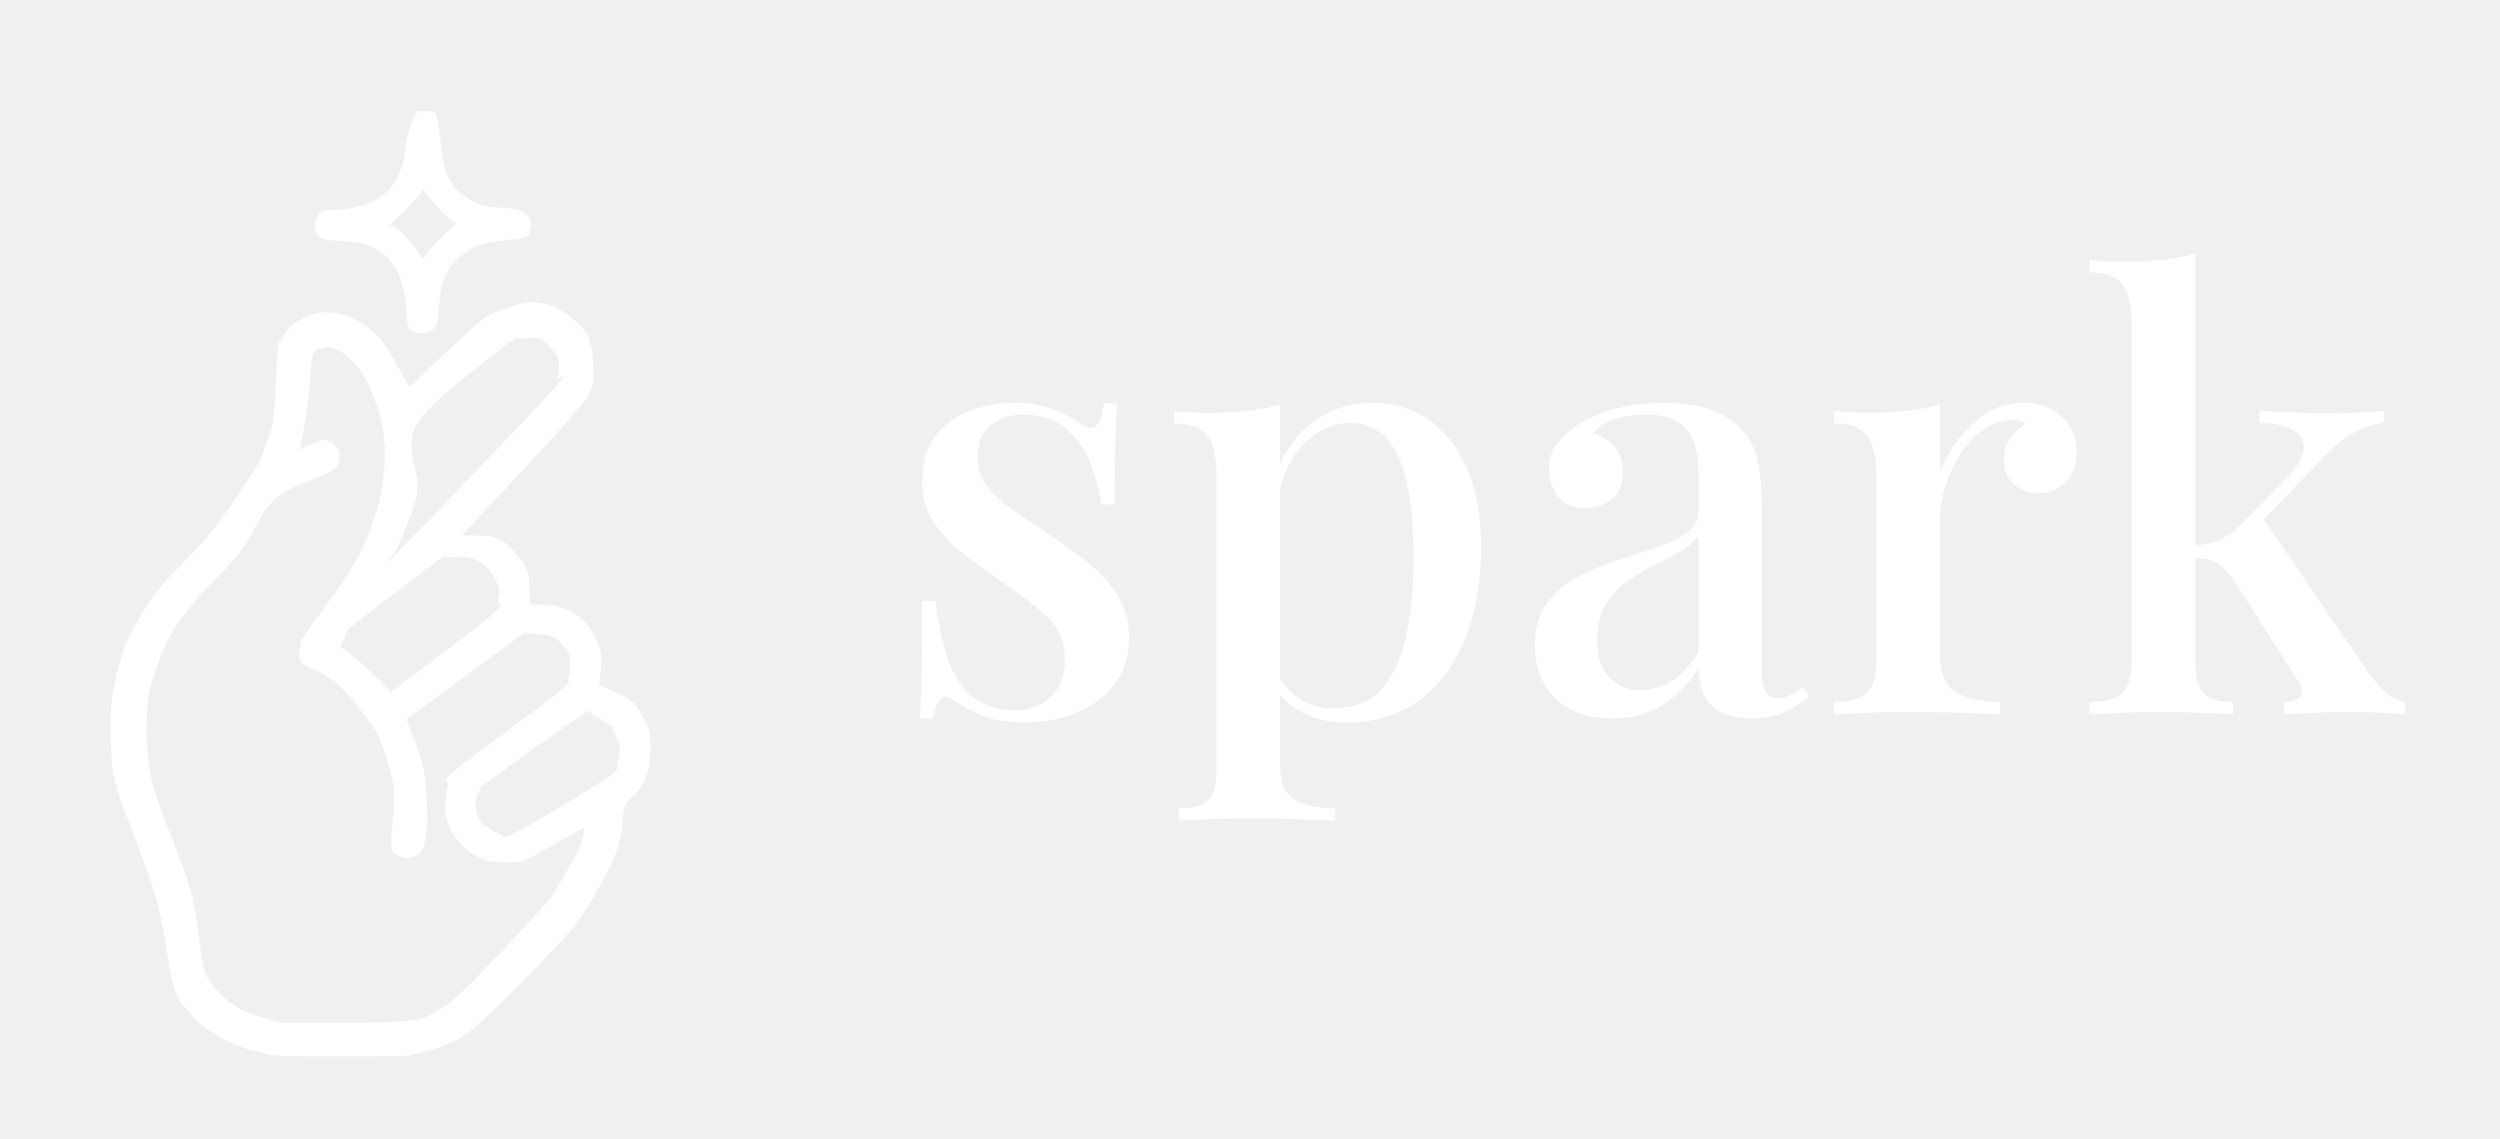
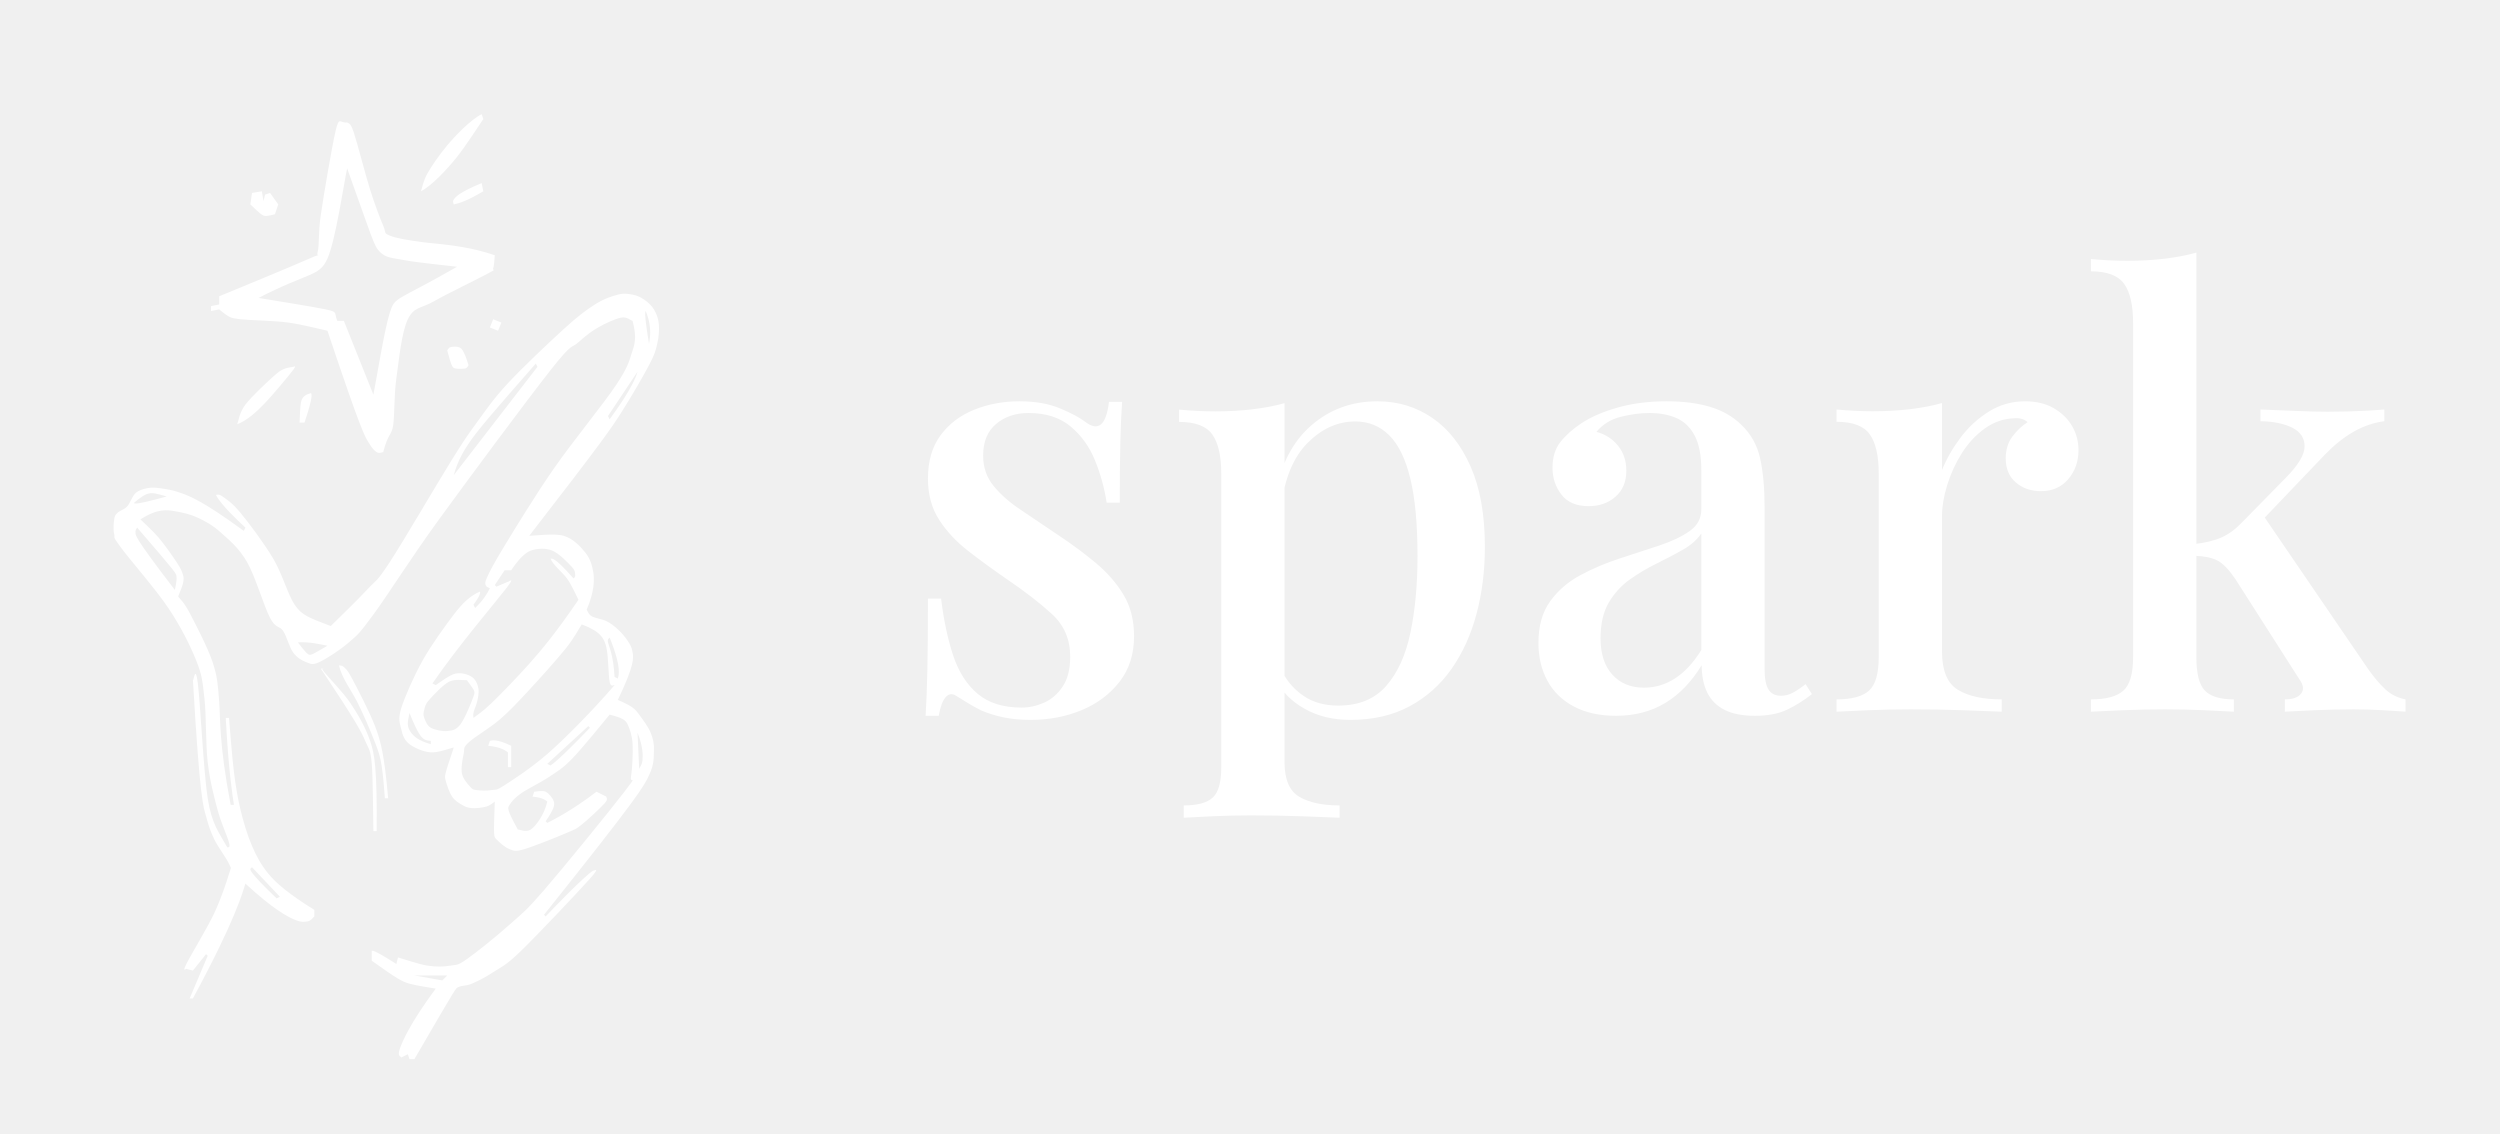
- <svg xmlns="http://www.w3.org/2000/svg" viewBox="0.0 0.0 2635.9 1200.0" role="img" aria-label="spark">
-   <g transform="translate(100.00 100.00) scale(1.46028)">
-     <path d="M227 211C209.3 179 208.3 178.3 205 175C201.7 171.7 197.8 167.8 193 165C188.2 162.2 181.7 159.2 176 158C170.3 156.8 164.5 156.7 159 158C153.5 159.3 147 163 143 166C139 169 136.8 173 135 176C133.2 179 133 174.5 132 184C131 193.5 130.5 221.3 129 233C127.5 244.7 125.3 247.7 123 254C120.7 260.3 121.7 260.5 115 271C108.3 281.5 94.5 302.7 83 317C71.5 331.3 55.5 345 46 357C36.5 369 30.7 380.2 26 389C21.3 397.8 20.3 401.5 18 410C15.7 418.5 13 429.2 12 440C11 450.8 11.2 464.3 12 475C12.8 485.7 11.7 486.7 17 504C22.3 521.3 37.3 555.7 44 579C50.7 602.3 53 630.2 57 644C61 657.8 64.5 657.3 68 662C71.5 666.7 73.2 668.3 78 672C82.8 675.7 90.3 680.8 97 684C103.7 687.2 110.8 689.3 118 691C125.2 692.7 123.5 693.5 140 694C156.5 694.5 201.5 694.3 217 694C232.5 693.7 227 693.3 233 692C239 690.7 245.7 689.5 253 686C260.3 682.5 263.7 682.8 277 671C290.3 659.2 320.2 628.7 333 615C345.8 601.3 347.3 599 354 589C360.7 579 368.7 564.2 373 555C377.3 545.8 378.3 541 380 534C381.7 527 380.7 518.7 383 513C385.3 507.3 391.2 504.5 394 500C396.8 495.5 398.8 492 400 486C401.2 480 401.2 469 401 464C400.8 459 400.2 459 399 456C397.8 453 396.3 449.3 394 446C391.7 442.7 390 439.3 385 436C380 432.7 367.5 427.7 364 426L364 426C366.2 411 366 406.3 365 402C364 397.7 361.8 392.5 360 389C358.2 385.5 356.2 383.3 354 381C351.8 378.7 350.5 377 347 375C343.5 373 338.5 370.2 333 369C327.5 367.8 317.2 368.2 314 368L314 368C313.5 347.5 313.7 345.5 311 341C308.3 336.5 302.2 328.7 298 325C293.8 321.3 291.5 320.2 286 319C280.5 317.8 268.5 318.2 265 318L265 318C360.3 216.8 354.5 220 357 215C359.5 210 359.8 209.8 360 204C360.2 198.2 359.7 186.3 358 180C356.3 173.7 354 170.3 350 166C346 161.7 338.2 156.5 334 154C329.8 151.5 328.8 151.7 325 151C321.2 150.3 317.3 148.8 311 150C304.7 151.2 293.7 154.7 287 158C280.3 161.3 281 161.2 271 170C261 178.8 234.3 204.2 227 211L227 211Z M373 456C379 468 379.2 471 379 474C378.8 477 378.5 479.8 377 483C375.5 486.2 382 484.8 370 493C358 501.2 318.2 525.3 305 532C291.8 538.7 295.2 534 291 533C286.8 532 282.5 528.3 280 526C277.5 523.7 276.8 521.7 276 519C275.2 516.3 274.7 512.8 275 510C275.3 507.2 276.3 504.5 278 502C279.7 499.5 273 503.8 285 495C297 486.2 337.5 456.8 350 449C362.5 441.2 356.2 446.8 360 448C363.8 449.2 370.8 454.7 373 456L373 456Z M214 431C191.8 408.5 180.5 400.7 177 398L177 398C185 384.2 178.2 389.5 189 381C199.8 372.5 237.2 343.8 248 336C258.8 328.2 250.5 334.3 254 334C257.5 333.7 264.3 333 269 334C273.7 335 278.3 336.7 282 340C285.7 343.3 289.5 349.8 291 354C292.5 358.2 291.8 361.3 291 365C290.2 368.7 298.8 365 286 376C273.2 387 226 421.8 214 431L214 431Z M225 451C320.5 380.7 308 389 312 389C316 389 325.3 389.2 330 391C334.7 392.8 337.8 397.3 340 400C342.2 402.7 342.7 403.5 343 407C343.3 410.5 343.5 416.8 342 421C340.5 425.2 347.5 421 334 432C320.5 443 274.2 476 261 487C247.8 498 256.3 493.2 255 498C253.7 502.8 252.8 511 253 516C253.2 521 254.7 524.5 256 528C257.3 531.5 258.7 534 261 537C263.3 540 266.2 543.3 270 546C273.8 548.7 278.5 551.7 284 553C289.5 554.3 298 554.3 303 554C308 553.7 305.7 555.2 314 551C322.3 546.8 346.5 532.7 353 529L353 529C353.3 534.7 352.3 538.3 349 545C345.7 551.7 338.7 564.7 334 572C329.3 579.3 331.8 577 321 589C310.2 601 281.5 631.8 269 644C256.5 656.2 253.8 657.8 246 662C238.2 666.2 239.2 667.7 222 669C204.8 670.3 158.8 670.2 143 670C127.2 669.8 133.7 669.8 127 668C120.3 666.2 109.8 663 103 659C96.2 655 90.2 649.3 86 644C81.8 638.7 80.8 638.7 78 627C75.2 615.3 74.5 593.8 69 574C63.5 554.2 50.2 524.5 45 508C39.8 491.5 39.2 486.2 38 475C36.8 463.8 37.5 449.3 38 441C38.5 432.7 39.3 431.2 41 425C42.7 418.8 45.5 410.2 48 404C50.5 397.8 52 394.3 56 388C60 381.7 63.8 375.7 72 366C80.2 356.3 95.3 342.3 105 330C114.7 317.7 119.2 301.7 130 292C140.8 282.3 162.3 276.5 170 272C177.7 267.5 175 267.5 176 265C177 262.5 177.2 259.5 176 257C174.8 254.5 171.3 251.2 169 250C166.7 248.8 165.5 249 162 250C158.5 251 150.3 255 148 256L148 256C156.5 215.8 155.5 196.3 157 189C158.5 181.7 161.7 184 164 183C166.3 182 168.3 182.3 171 183C173.7 183.7 176 183.5 180 187C184 190.5 190.7 196.5 195 204C199.3 211.5 203.7 224.2 206 232C208.3 239.8 208.5 244.7 209 251C209.5 257.3 209.7 262.7 209 270C208.3 277.3 207.2 286.5 205 295C202.8 303.5 199.8 312.3 196 321C192.2 329.7 189.2 335.8 182 347C174.8 358.2 158.7 379.3 153 388C147.3 396.7 148.8 395.8 148 399C147.2 402.2 147.3 404.8 148 407C148.7 409.2 149 410 152 412C155 414 161.3 416 166 419C170.7 422 174.3 424 180 430C185.7 436 195.3 448.2 200 455C204.7 461.8 205.3 463 208 471C210.7 479 215 491.3 216 503C217 514.7 213.5 533.3 214 541C214.5 548.7 216.8 547.3 219 549C221.2 550.7 224.3 551.3 227 551C229.7 550.7 233.2 548.8 235 547C236.8 545.2 237.2 544.5 238 540C238.8 535.5 240.2 529.2 240 520C239.8 510.8 239.5 496.5 237 485C234.5 473.5 227 456.7 225 451L225 451Z M326 179C333.5 187.3 334.7 189.8 335 193C335.3 196.2 335.2 200.2 334 204C332.8 207.8 347.2 195 328 216C308.8 237 237.3 311.3 219 330C200.7 348.7 216.3 332.8 218 328C219.7 323.2 226.5 308.7 229 301C231.5 293.3 232.3 292.7 233 282C233.7 271.3 222.7 253.7 233 237C243.3 220.3 282.5 192.2 295 182C307.5 171.8 303.8 177 308 176C312.2 175 317 175.5 320 176C323 176.5 325 178.5 326 179L326 179Z M233 12C224.3 24.8 224.8 39.3 223 47C221.2 54.7 217.7 60.7 215 65C212.3 69.3 209.8 70.8 207 73C204.2 75.2 201.8 76.5 198 78C194.2 79.5 189.5 81 184 82C178.5 83 169 82.8 165 84C161 85.2 161 87 160 89C159 91 158.2 93.5 159 96C159.8 98.5 159.5 102.2 165 104C170.5 105.8 185 105.3 192 107C199 108.7 203.2 111.5 207 114C210.8 116.5 212.8 119.2 215 122C217.2 124.8 218.5 127 220 131C221.5 135 223 140.2 224 146C225 151.8 224.8 161.8 226 166C227.2 170.2 229 170 231 171C233 172 236 172.2 238 172C240 171.8 241.5 171.2 243 170C244.5 168.8 245.8 170 247 165C248.2 160 248.8 146 250 140C251.2 134 252.2 132.5 254 129C255.8 125.5 256.8 122.5 261 119C265.2 115.5 270.8 110.7 279 108C287.2 105.3 304.2 104.7 310 103C315.8 101.3 313.3 100.2 314 98C314.7 95.8 315.3 92.5 314 90C312.7 87.5 311.5 84.7 306 83C300.5 81.3 287.8 81.8 281 80C274.2 78.2 268.8 74.7 265 72C261.2 69.3 260.2 67.7 258 64C255.8 60.3 253.8 58 252 50C250.2 42 248.7 22.3 247 16C245.3 9.7 244.3 12.7 242 12C239.7 11.3 234.5 12 233 12L233 12Z M237 68C250 86.2 258.5 91.2 261 93L261 93C241 110.3 238.3 116.8 237 119L237 119C228.2 105.5 223 100.5 220 98C217 95.5 214.2 94.7 213 94L213 94C235 73.7 236 69.7 237 68L237 68Z" fill="#FFFFFF" fill-rule="evenodd" />
+ <svg xmlns="http://www.w3.org/2000/svg" viewBox="0.0 0.0 2645.6 1200.0" role="img" aria-label="spark">
+   <g transform="translate(100.00 100.00) scale(1.73611)">
+     <path d="M241 394L240 397C248 397.7 251 400.3 252 401L252 401L252 410L254 410L254 397C244.8 392.5 242 393.8 241 394L241 394Z M138 350C159.5 382.3 162.7 388.5 165 394C167.3 399.5 168.2 398.8 169 408C169.8 417.2 169.8 442.2 170 449L170 449L172 449C172.3 410.8 170.8 402.2 168 394C165.2 385.8 160.7 378 156 371C151.3 364 142.7 355.5 140 352C137.3 348.5 140 350.3 140 350L140 350L138 350Z M149 348C150.8 355.7 156.3 362.8 160 370C163.7 377.2 168.5 388.5 171 395C173.5 401.5 174 403.3 175 409C176 414.7 176.7 425.7 177 429L177 429L179 429C176.7 402.7 174.5 394 171 385C167.5 376 160.2 362 157 356C153.8 350 153.3 350.3 152 349C150.7 347.7 149.5 348.2 149 348L149 348Z M132 182C129 182.8 126.8 184 126 187C125.2 190 125.2 197.8 125 200L125 200L128 200C133.7 183 132.2 182.7 132 182L132 182Z M121 166C116.2 166.8 114.3 167.2 110 171C105.7 174.8 95.8 184 92 189C88.2 194 87.8 199 87 201L87 201C92.8 198.8 98.8 193.5 104 188C109.2 182.5 118.2 171.7 121 168C123.8 164.3 121 166.3 121 166L121 166Z M215 156C217.8 166.8 218.5 166.7 220 167C221.5 167.3 224.7 167.3 226 167C227.3 166.7 227.7 165.3 228 165L228 165C225 155.2 223.5 154.5 222 154C220.5 153.5 218.2 153.7 217 154C215.8 154.3 215.3 155.7 215 156L215 156Z M243 137L241 142L246 144L248 139L243 137Z M144 324C130.3 318.8 126.2 317.3 122 311C117.8 304.7 114.5 292.3 109 283C103.5 273.7 94.2 261.3 89 255C83.8 248.7 80.5 246.8 78 245C75.5 243.2 74.7 244.2 74 244L74 244C77 250.3 89 261.2 92 264L92 264L91 266C66.7 248.2 58.5 245 53 243C47.5 241 43.5 240.5 40 240C36.5 239.5 34.5 239.5 32 240C29.5 240.5 27 241.2 25 243C23 244.8 21.8 249 20 251C18.2 253 15.3 253.7 14 255C12.7 256.3 12.3 256.8 12 259C11.7 261.2 11.3 265.2 12 268C12.7 270.8 10.5 268.5 16 276C21.5 283.5 37.3 301.5 45 313C52.7 324.5 58.3 335.8 62 345C65.7 354.2 65.8 357.7 67 368C68.2 378.3 67.7 395.7 69 407C70.3 418.3 72.8 427.8 75 436C77.2 444.2 81 452.2 82 456C83 459.8 81.2 458.5 81 459L81 459C76 450 71.5 445 69 429C66.5 413 64.5 371 63 359C61.5 347 60.5 357.3 60 357L60 357C64.3 430.8 66.3 433.8 68 440C69.7 446.2 70.7 449.2 73 454C75.3 458.8 80.5 465.5 82 469C83.5 472.5 83.5 470 82 475C80.5 480 77.3 489.8 73 499C68.7 508.2 58.8 524.3 56 530C53.2 535.7 56 532.5 56 533L56 533L60 534L68 524L69 525L58 551L60 551C86.3 502.3 90.2 486.5 92 481L92 481C109 496.7 117.7 501.2 122 503C126.3 504.8 128 504.3 130 504C132 503.7 133.3 501.5 134 501L134 501L134 497C118.3 487.3 110.5 480.5 106 475C101.5 469.5 98.8 464.5 96 458C93.2 451.5 90.8 443.5 89 436C87.2 428.5 86.2 422.3 85 413C83.8 403.7 82.5 385.5 82 380L82 380L80 380C81.8 413.8 84.3 428.3 85 433L85 433L83 433C75.8 395.5 76.8 380 76 370C75.2 360 75 355 72 346C69 337 61.5 322.7 58 316C54.5 309.3 52.2 307.7 51 306L51 306C54.5 297.8 54.7 295.5 54 293C53.3 290.5 52.5 288.8 50 285C47.5 281.2 42.7 274.3 39 270C35.3 265.7 29.8 260.8 28 259L28 259C38.5 252.2 44.3 253.2 49 254C53.7 254.8 58.3 255.8 63 258C67.7 260.2 72 262.5 77 267C82 271.5 88 276.3 93 285C98 293.7 103.3 312 107 319C110.7 326 112.7 323.5 115 327C117.3 330.5 118.7 336.8 121 340C123.3 343.2 126.3 345 129 346C131.7 347 132.7 348 137 346C141.3 344 149.5 338.8 155 334C160.5 329.2 160.8 329.5 170 317C179.2 304.5 192 283.8 210 259C228 234.2 263.8 186 278 168C292.2 150 290.2 155.3 295 151C299.8 146.7 302.7 144.5 307 142C311.3 139.5 317.5 136.7 321 136C324.5 135.3 326.8 137.7 328 138L328 138C330 146 330 150.3 328 156C326 161.7 326 165 318 177C310 189 291.3 211.7 280 228C268.7 244.3 256.8 263.8 250 275C243.2 286.2 240.8 290.8 239 295C237.2 299.2 239 299.2 239 300L239 300L241 301C237.5 308 233.2 311.8 232 313L232 313L231 311C235.7 304.7 235 303.5 235 303L235 303C229.3 305.3 224.3 310 219 317C213.7 324 205.3 335.5 200 345C194.7 354.5 189.2 367 187 374C184.8 381 186.2 383.3 187 387C187.8 390.7 189 393.7 192 396C195 398.3 200.5 400.7 205 401C209.5 401.3 216.7 398.5 219 398L219 398C213.2 415.3 213.3 415.3 214 418C214.7 420.7 216.3 425.5 218 428C219.7 430.5 222 431.8 224 433C226 434.2 227.5 434.8 230 435C232.5 435.2 236.7 434.7 239 434C241.3 433.3 243.2 431.5 244 431L244 431C243.2 452.8 243.3 452.2 245 454C246.7 455.8 250.2 459 253 460C255.8 461 256.2 461.7 262 460C267.8 458.3 282.2 452.5 288 450C293.8 447.5 293.2 448 297 445C300.8 442 308.5 434.8 311 432C313.5 429.2 311.8 428.7 312 428L312 428L306 425C290 437.2 279.2 442.3 276 444L276 444L275 443C279.8 436 280.7 433.2 280 431C279.3 428.8 277 426 275 425C273 424 269.2 425 268 425L268 425L267 428C273.5 428.5 275.3 430.5 276 431L276 431C274.3 438.8 269 446 266 448C263 450 259.3 448 258 448L258 448C251.2 435.5 251.7 435 253 433C254.3 431 256 428.8 260 426C264 423.2 271.8 419.5 277 416C282.2 412.5 284.8 411.3 291 405C297.2 398.7 310.2 382.5 314 378L314 378C321.8 380 323.7 381.2 325 384C326.3 386.8 327.7 390.7 328 396C328.3 401.3 327.8 411.2 327 416C326.2 420.8 331.8 413.5 323 425C314.2 436.5 285.7 471.5 274 485C262.3 498.5 260.8 499 253 506C245.2 513 233 522.8 227 527C221 531.2 221 530.3 217 531C213 531.7 208.3 531.8 203 531C197.7 530.2 188 526.8 185 526L185 526L184 530C169.5 520.7 169.5 522 169 522L169 522L169 528C184.8 539.3 187.5 540.7 192 542C196.5 543.3 205.3 544.5 208 545L208 545C192.3 566.2 187.5 577.5 186 582C184.5 586.5 186.8 586.2 187 587L187 587L191 585L192 588L195 588C222.5 540.7 220 545 222 544C224 543 226.5 543.5 230 542C233.5 540.5 238 538.3 243 535C248 531.7 250.2 531.5 260 522C269.8 512.5 294.7 486.2 302 478C309.3 469.8 303.7 473.8 304 473L304 473C297.2 477.7 279.5 496.3 275 501L275 501L274 500C331.7 427.8 334.7 422 338 415C341.3 408 340.8 404.3 341 400C341.2 395.7 340.5 392.7 339 389C337.5 385.3 334 380.7 332 378C330 375.3 329.2 374.5 327 373C324.8 371.5 320.3 369.7 319 369L319 369C329.5 347.2 328.5 343.2 328 340C327.5 336.8 326.5 335.3 325 333C323.5 330.7 321.2 328 319 326C316.8 324 314.7 322.3 312 321C309.3 319.7 305 319.2 303 318C301 316.8 300.5 314.7 300 314L300 314C304.7 303.2 304.8 295.7 304 291C303.2 286.3 302 282.7 299 279C296 275.3 291.7 270.7 286 269C280.3 267.3 268.5 269 265 269L265 269C310.3 210.5 314.8 203.7 321 194C327.2 184.3 334.3 172 338 165C341.7 158 342 156.2 343 152C344 147.8 344.3 143.5 344 140C343.7 136.5 342.5 133.5 341 131C339.5 128.5 337.2 126.5 335 125C332.8 123.5 330.7 122.5 328 122C325.3 121.5 322.8 121 319 122C315.2 123 310.5 124.5 305 128C299.5 131.5 294.8 135 286 143C277.2 151 260.8 166.5 252 176C243.2 185.5 238.8 192 233 200C227.2 208 225.8 209.8 217 224C208.2 238.2 188.5 272 180 285C171.5 298 172 295.5 166 302C160 308.5 147.7 320.3 144 324L144 324Z M195 537L215 537L212 540L195 537Z M95 472L96 471L113 489L111 490C93.3 473 95.2 472.7 95 472L95 472Z M331 389C334.5 397.8 334.3 403.3 334 406C333.7 408.7 332.3 410.2 332 411L332 411L331 389Z M302 386C283 405.8 279.5 407.8 278 409L278 409L276 408L301 385L302 386Z M192 377C197.5 390.7 199.5 392 201 393C202.5 394 204.3 393.8 205 394L205 394L205 396C197 393.8 194.3 390.8 193 389C191.7 387.2 191.2 386 191 384C190.8 382 191.8 378.2 192 377L192 377Z M227 357C231.7 363.7 232.3 363.3 231 367C229.7 370.7 225.7 380.5 223 384C220.3 387.5 218 387.7 215 388C212 388.3 207.3 387.3 205 386C202.7 384.7 201.7 381.8 201 380C200.3 378.2 200.5 376.8 201 375C201.5 373.2 201.5 371.8 204 369C206.5 366.2 212.2 360 216 358C219.8 356 225.2 357.2 227 357L227 357Z M124 334C130 333.3 139.5 335.5 142 336L142 336C132 341.8 131.7 342.2 130 341C128.3 339.8 125 335.2 124 334L124 334Z M314 331C321.8 350.2 319.3 354.3 319 356L319 356L317 355C316.3 341.5 313.5 336.3 313 334C312.5 331.7 313.8 331.5 314 331L314 331Z M317 360C304.2 375 286.2 393.2 276 402C265.8 410.8 255.7 417.3 250 421C244.3 424.7 244.8 423.5 242 424C239.2 424.5 235.2 424.3 233 424C230.8 423.7 230.5 423.7 229 422C227.5 420.3 224.7 417.3 224 414C223.3 410.7 224.3 405.2 225 402C225.7 398.8 224.3 398.5 228 395C231.7 391.5 241 386.2 247 381C253 375.8 257.3 371.2 264 364C270.7 356.8 281.5 344.8 287 338C292.5 331.2 295.3 325.5 297 323L297 323C308.5 327.3 310.7 331.5 312 337C313.3 342.5 313.2 354.2 314 358C314.8 361.8 316.5 359.7 317 360L317 360Z M292 295C279.7 281 278.7 283 278 283L278 283C279.7 287 285.2 291.2 288 295C290.8 298.8 293.8 305.8 295 308L295 308C281 328.5 272.3 338.8 265 347C257.7 355.2 247.7 365.5 242 371C236.3 376.5 232.8 378.5 231 380L231 380C230.3 376.5 232.3 373.7 233 371C233.7 368.3 234.5 364.7 234 362C233.5 359.3 232.3 356.5 230 355C227.7 353.5 223.7 352.2 220 353C216.3 353.8 210 358.8 208 360L208 360L206 359C221.5 336.3 244.7 309.2 251 301C257.3 292.8 251.8 297.7 252 297L252 297L245 300L244 299L250 290L254 290C258 284 262.2 279.3 266 278C269.8 276.7 274.8 276.3 279 278C283.2 279.7 288.7 285.5 291 288C293.3 290.5 292.8 291.8 293 293C293.2 294.2 292.2 294.7 292 295L292 295Z M26 264C51 293 49.7 291.7 50 294C50.3 296.3 49.2 300.7 49 302L49 302C23 268.2 25.2 268.7 25 267C24.8 265.3 25.8 264.5 26 264L26 264Z M44 245C23.7 250.7 24.5 249.2 24 249L24 249C29.8 244 32.3 243 35 243C37.7 243 42.5 244.7 44 245L44 245Z M331 169C328.2 178.8 316.8 194 314 198L314 198L313 196L331 169Z M269 164L270 166L219 232C221.3 223.7 224.7 216.7 233 206C241.3 195.3 263 171 269 164L269 164Z M336 132C340.3 142.3 338.3 149.8 338 152L338 152C334.7 131.7 335.8 132.5 336 132L336 132Z M96 60L95 67C101.5 73.2 102.3 73.8 104 74C105.7 74.2 109 73.2 110 73L110 73L112 67L107 60L104 61L103 65L102 59L96 60Z M236 54C222.2 59.7 220 62.5 219 64C218 65.5 219 66.5 219 67L219 67C226 65.7 234.7 60.3 237 59L237 59L236 54Z M76 123L76 128L71 129L71 132L76 131C82.2 136 82.7 136.3 89 137C95.3 137.7 109.2 137.8 118 139C126.8 140.2 138 143.2 142 144L142 144C163.2 207.3 164.8 208.3 167 212C169.2 215.7 170.5 217 172 218C173.5 219 175.3 218 176 218L176 218C179 206.3 181 208 182 202C183 196 182.5 183.8 184 173C185.5 162.2 187.2 144.8 191 137C194.8 129.2 198.8 130.7 207 126C215.2 121.3 234 112.3 240 109C246 105.7 242.3 107.8 243 106C243.7 104.2 243.8 99.3 244 98L244 98C225.7 91.7 208.8 91.2 200 90C191.2 88.8 184 87.7 180 86C176 84.3 178 84.7 176 80C174 75.3 171 67.5 168 58C165 48.5 160.3 29.8 158 23C155.7 16.2 154.7 18 154 17L154 17C149.8 17.8 149.2 12.7 147 22C144.8 31.3 139.8 60.7 138 73C136.2 85.3 137.2 91.5 136 96C134.8 100.5 141 95.5 131 100C121 104.5 85.2 119.2 76 123L76 123Z M154 45C169.3 87.5 170.2 92.3 174 96C177.8 99.7 181.2 99.5 189 101C196.8 102.5 215.7 104.3 221 105L221 105C183.2 126.7 183.3 122.8 180 133C176.7 143.2 171.7 174.7 170 183L170 183L152 138L148 138C145.8 132.8 148.8 132.7 141 131C133.2 129.3 106.8 125.2 100 124L100 124C131 108 137 111.2 142 100C147 88.8 152 54.2 154 45L154 45Z M236 12C229.5 15.2 220 25 215 31C210 37 205.7 43.3 203 48C200.3 52.7 199.7 57.2 199 59L199 59C205.7 55.5 215.2 45.3 221 38C226.8 30.7 234.3 18.8 237 15L237 15L236 12Z" fill="#FFFFFF" fill-rule="evenodd" />
  </g>
-   <g transform="translate(937.19 753.14) scale(0.62)">
+   <g transform="translate(946.90 753.14) scale(0.62)">
    <path d="M212.6 -529.8Q253.4 -529.8 282.5 -517.5Q311.6 -505.2 325 -494.8Q358.401 -469 365.601 -528.8H388Q386 -500.6 385 -461.5Q384 -422.4 384 -356.8H361.601Q356.001 -393.8 341.701 -429Q327.401 -464.2 299.901 -487Q272.401 -509.8 228.201 -509.8Q195.201 -509.8 173.001 -491.2Q150.801 -472.6 150.801 -437Q150.801 -407 168.801 -385.1Q186.801 -363.2 215.601 -344.1Q244.401 -325 277.201 -302.6Q313.801 -278.4 343.401 -253.6Q373.001 -228.8 390.701 -199.1Q408.401 -169.4 408.401 -128.8Q408.401 -83 383.7 -51.2Q359 -19.4 319.1 -2.7Q279.2 14.0 231.2 14.0Q206.6 14.0 185.8 9.7Q165 5.4 147.4 -2.2Q136.2 -7.8 125.5 -14.3Q114.8 -20.8 104.6 -27.2Q94.6 -33.6 86.8 -24.7Q79 -15.8 75 7.0H52.6Q54.6 -25.0 55.6 -71.0Q56.6 -117.0 56.6 -193.0H79Q85.8 -137.6 99.7 -95.8Q113.6 -54 141.5 -30.5Q169.4 -7 216.6 -7Q235.8 -7 254.8 -15.4Q273.799 -23.8 286.599 -43Q299.399 -62.2 299.399 -94Q299.399 -138 268.499 -166.4Q237.599 -194.8 190.4 -226.8Q155.6 -250.8 125.1 -274.5Q94.6 -298.2 75.6 -327.7Q56.6 -357.2 56.6 -397.8Q56.6 -442.8 78.3 -472Q100 -501.2 135.8 -515.5Q171.6 -529.8 212.6 -529.8Z M665.201 -526.6V86Q665.201 130.2 690.201 145.1Q715.201 160.0 759.201 160.0V181.0Q736.001 180.0 694.8 178.5Q653.6 177.0 607.2 177.0Q574.4 177.0 542.2 178.5Q510 180.0 493.2 181.0V160.0Q528.2 160.0 542.7 146.6Q557.2 133.2 557.2 96V-406.6Q557.2 -451.6 542 -473.1Q526.8 -494.6 485.2 -494.6V-515.6Q517.2 -512.6 547.2 -512.6Q580.4 -512.6 610.3 -516.1Q640.201 -519.6 665.201 -526.6ZM823.601 -529.8Q876.001 -529.8 917.401 -501.5Q958.801 -473.2 983.001 -418.1Q1007.201 -363 1007.201 -281.2Q1007.201 -221 993.1 -167.6Q979 -114.2 950.5 -73.4Q922 -32.6 878.8 -9.3Q835.6 14.0 777.401 14.0Q733.001 14.0 699.301 -5.1Q665.601 -24.2 652.001 -53.2L662.001 -67Q674.801 -42.4 698.6 -26.4Q722.4 -10.4 757 -10.4Q809.2 -10.4 838.6 -43.8Q868 -77.2 880.099 -134.8Q892.199 -192.4 892.199 -265.4Q892.199 -347.2 880 -397.6Q867.8 -448 844 -471.7Q820.2 -495.4 786 -495.4Q741.2 -495.4 704.801 -459Q668.401 -422.6 659.601 -350.601L650.001 -371.601Q663.401 -447.201 710.801 -488.5Q758.201 -529.8 823.601 -529.8Z M1231 7.0Q1188.8 7.0 1158.8 -9Q1128.8 -25 1113.7 -53.2Q1098.6 -81.4 1098.6 -117.4Q1098.6 -161.0 1118.8 -188.7Q1139 -216.4 1170.7 -233.3Q1202.4 -250.2 1237.6 -261.6Q1272.8 -273 1304.5 -283.5Q1336.2 -294 1356.4 -308.1Q1376.6 -322.2 1376.6 -345.2V-412.6Q1376.6 -449.4 1365.5 -470.8Q1354.4 -492.2 1334.6 -501Q1314.8 -509.8 1288 -509.8Q1264.8 -509.8 1239.1 -503.3Q1213.4 -496.8 1197.6 -477.6Q1219.801 -471.8 1234.201 -454.3Q1248.601 -436.8 1248.601 -411.2Q1248.601 -383.2 1230.201 -367Q1211.8 -350.8 1184.2 -350.8Q1153 -350.8 1137.8 -370.6Q1122.6 -390.4 1122.6 -416.2Q1122.6 -443.2 1136.1 -460.3Q1149.6 -477.4 1171.8 -492.2Q1196.2 -508.4 1233.8 -519.1Q1271.4 -529.8 1317.4 -529.8Q1360 -529.8 1391.601 -520.3Q1423.201 -510.8 1444.401 -490.2Q1469.401 -466.6 1477.001 -432.4Q1484.601 -398.2 1484.601 -349.4V-73.4Q1484.601 -48.4 1491.301 -37.8Q1498.001 -27.2 1512.601 -27.2Q1523 -27.2 1532.5 -32.2Q1542 -37.2 1554.6 -47.0L1565.4 -30.0Q1544.2 -13.4 1522.5 -3.2Q1500.8 7.0 1468 7.0Q1436.2 7.0 1416.3 -3.1Q1396.4 -13.2 1386.9 -32.3Q1377.4 -51.4 1377.2 -79.4Q1351.4 -36.8 1315.1 -14.9Q1278.8 7.0 1231 7.0ZM1278.801 -41Q1307.4 -41 1331.9 -56.9Q1356.4 -72.8 1376.6 -105.2V-304.2Q1365.6 -288.0 1344.9 -276.3Q1324.2 -264.6 1300.2 -252.8Q1276.2 -241 1254.5 -225.6Q1232.801 -210.2 1218.701 -186.3Q1204.601 -162.4 1204.601 -125.2Q1204.601 -85.6 1224.701 -63.3Q1244.801 -41 1278.801 -41Z M1929.201 -529.8Q1958.001 -529.8 1978.401 -517.9Q1998.801 -506 2009.601 -487.3Q2020.401 -468.6 2020.401 -446.4Q2020.401 -417.4 2002.9 -396.899Q1985.4 -376.399 1956.4 -376.399Q1930.8 -376.399 1913.5 -391.199Q1896.2 -406 1896.2 -432.4Q1896.2 -454.4 1907.5 -469.6Q1918.8 -484.8 1933.6 -494.2Q1924.4 -502.2 1910.4 -500.8Q1883.2 -499.8 1860.2 -483.2Q1837.2 -466.6 1821.201 -441.1Q1805.201 -415.6 1796.301 -386.801Q1787.401 -358.001 1787.401 -332.601V-103.0Q1787.401 -54.2 1814.201 -37.6Q1841.001 -21.0 1889.401 -21.0V0.0Q1866.401 -1.0 1823.7 -2.5Q1781 -4.0 1733.8 -4.0Q1697.6 -4.0 1661.6 -2.5Q1625.6 -1.0 1607.4 0.0V-21.0Q1646.4 -21.0 1662.9 -36.0Q1679.4 -51.0 1679.4 -93.0V-406.8Q1679.4 -451.8 1664.2 -473.3Q1649 -494.8 1607.4 -494.8V-515.8Q1639.4 -512.8 1669.4 -512.8Q1702.6 -512.8 1732.5 -516.3Q1762.401 -519.8 1787.401 -526.8V-412.401Q1798.801 -440.801 1819.001 -467.701Q1839.201 -494.6 1867.301 -512.2Q1895.401 -529.8 1929.201 -529.8Z M2221.601 -783.6V-93.0Q2221.601 -51.0 2236.101 -36.0Q2250.601 -21.0 2285.601 -21.0V0.0Q2268.801 -1.0 2235.601 -2.5Q2202.4 -4.0 2168.4 -4.0Q2132.8 -4.0 2096.2 -2.5Q2059.6 -1.0 2041.6 0.0V-21.0Q2080.6 -21.0 2097.1 -36.0Q2113.6 -51.0 2113.6 -93.0V-663.6Q2113.6 -708.6 2098.4 -730.1Q2083.2 -751.6 2041.6 -751.6V-772.6Q2073.6 -769.6 2103.6 -769.6Q2136.8 -769.6 2166.7 -773.1Q2196.601 -776.6 2221.601 -783.6ZM2542.401 -515.8V-495.8Q2515.201 -492.2 2490.201 -478Q2465.201 -463.8 2440.8 -438.599L2321.002 -313.201L2333.602 -338.201L2514.601 -73.0Q2529.801 -51.6 2544.001 -38.3Q2558.201 -25 2578.601 -21.0V0.0Q2566.401 -1.0 2540.701 -2.5Q2515 -4.0 2489.6 -4.0Q2456.8 -4.0 2423.1 -2.5Q2389.4 -1.0 2372.6 0.0V-21.0Q2392.6 -21.0 2400.3 -30.8Q2408 -40.6 2397.6 -55.0L2288 -226.6Q2271.4 -251 2257.201 -258.2Q2243.001 -265.4 2217.401 -266.2V-286Q2245.801 -289.2 2264.201 -297.3Q2282.6 -305.4 2299 -322.6L2373.6 -398.6Q2406.2 -431.4 2406.3 -452.7Q2406.4 -474 2385.5 -484.6Q2364.6 -495.2 2331 -495.8V-515.8Q2357.6 -514.8 2390.3 -513.4Q2423 -512 2445.4 -512Q2463.2 -512 2481.401 -512.5Q2499.601 -513 2515.701 -513.9Q2531.801 -514.8 2542.401 -515.8Z" fill="#FFFFFF" />
  </g>
</svg>
